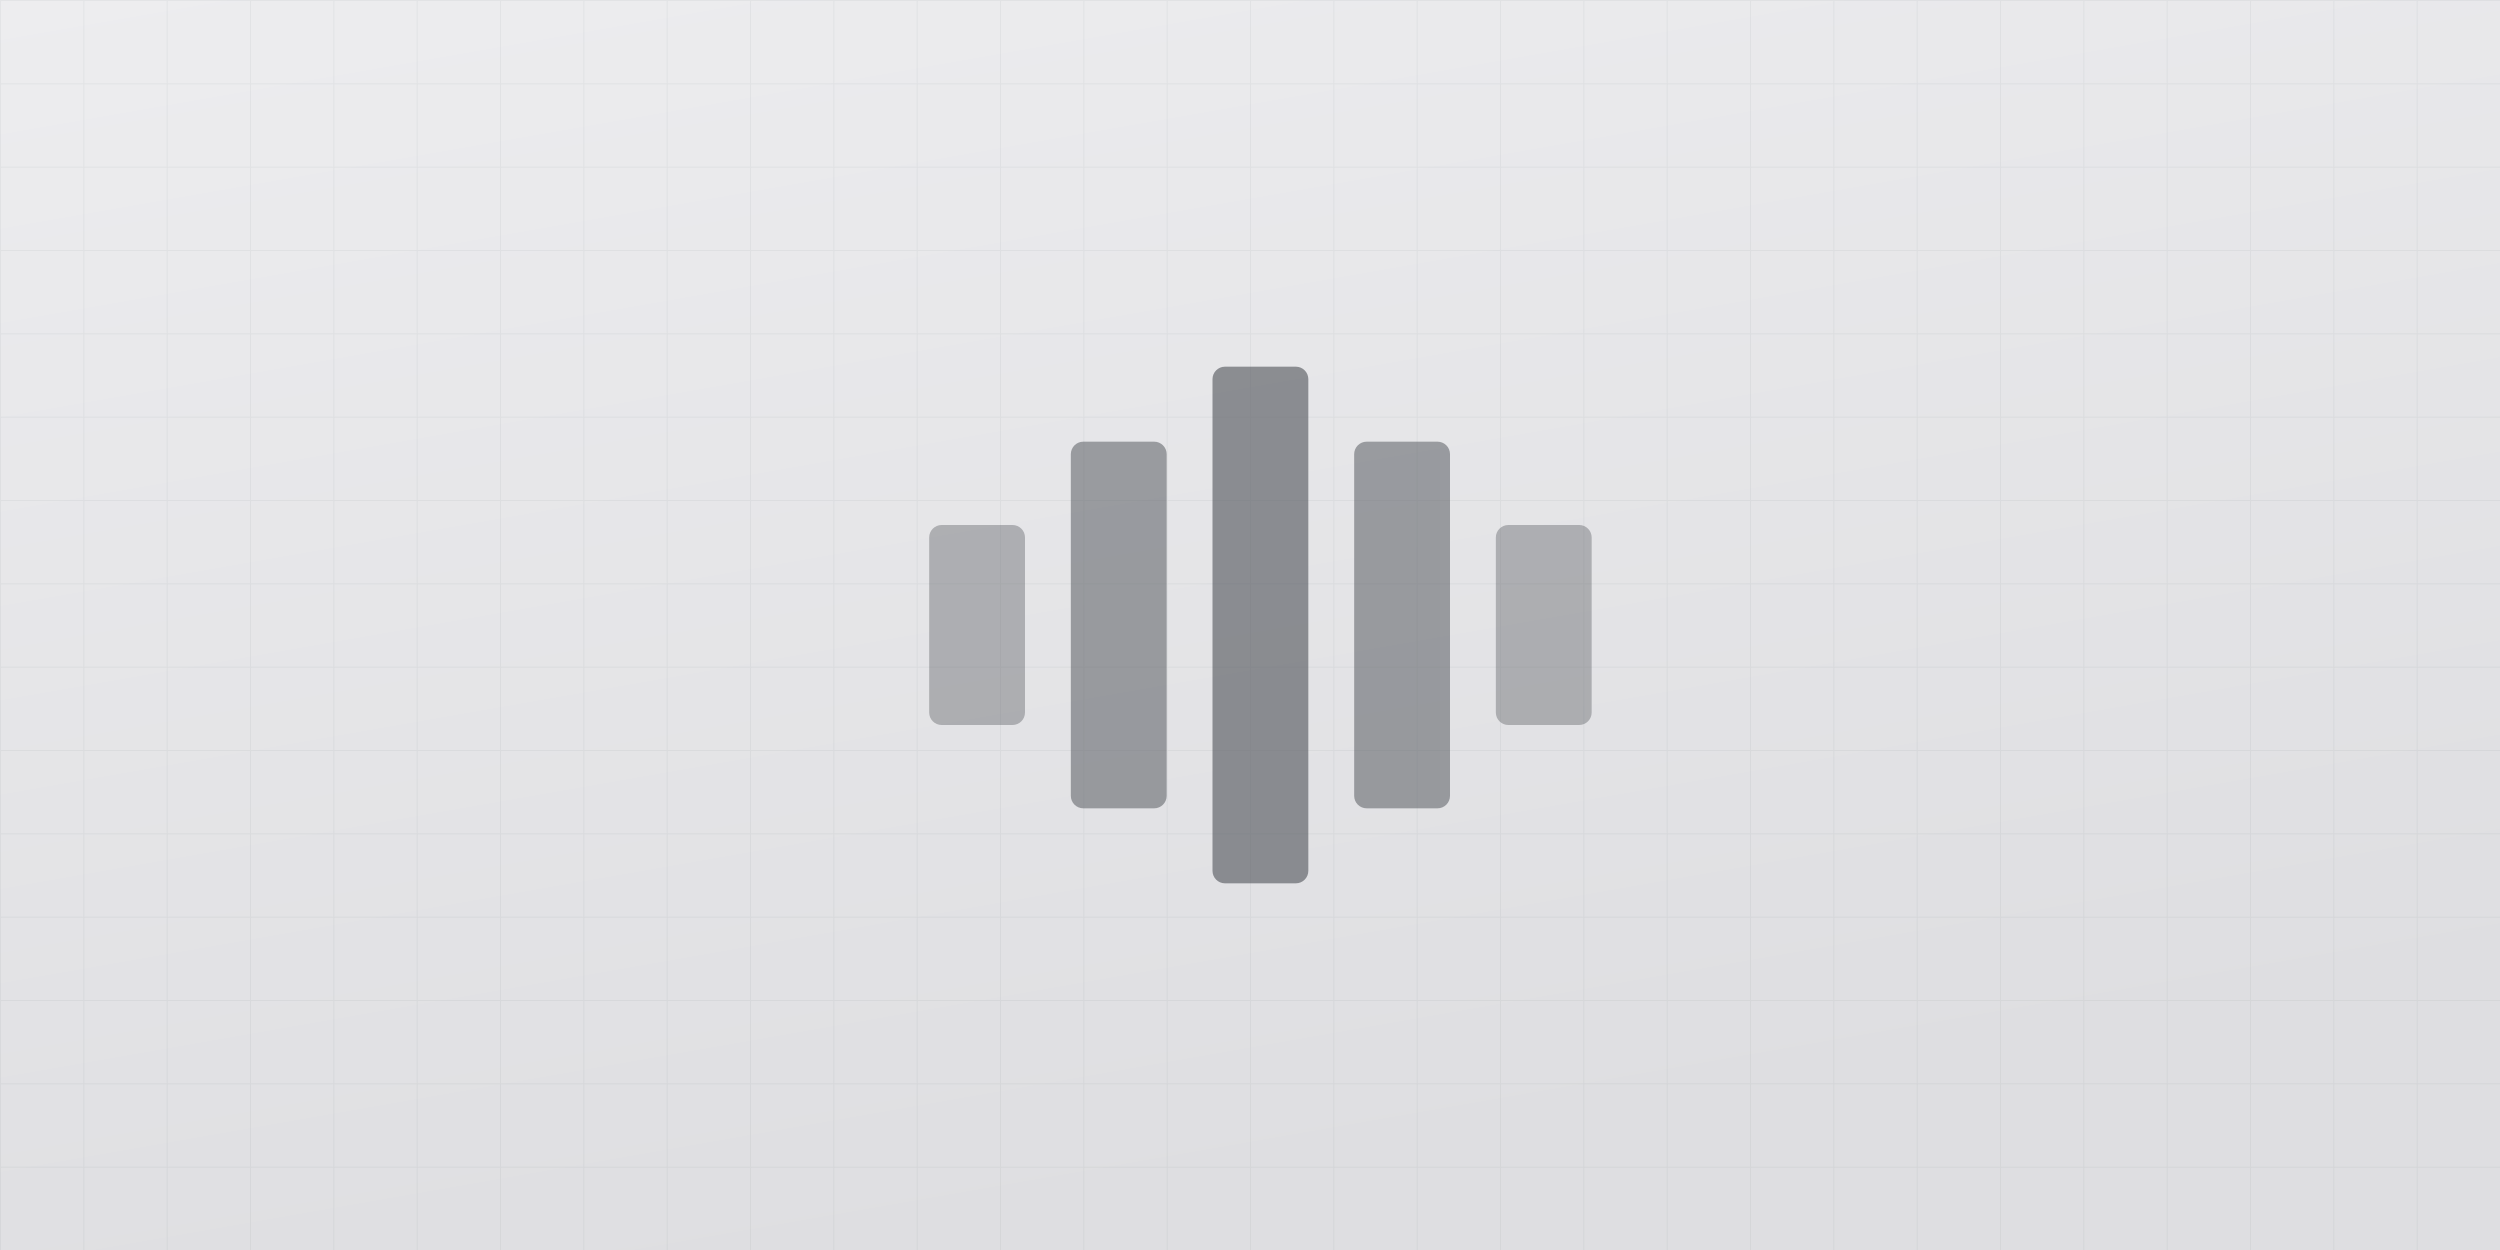
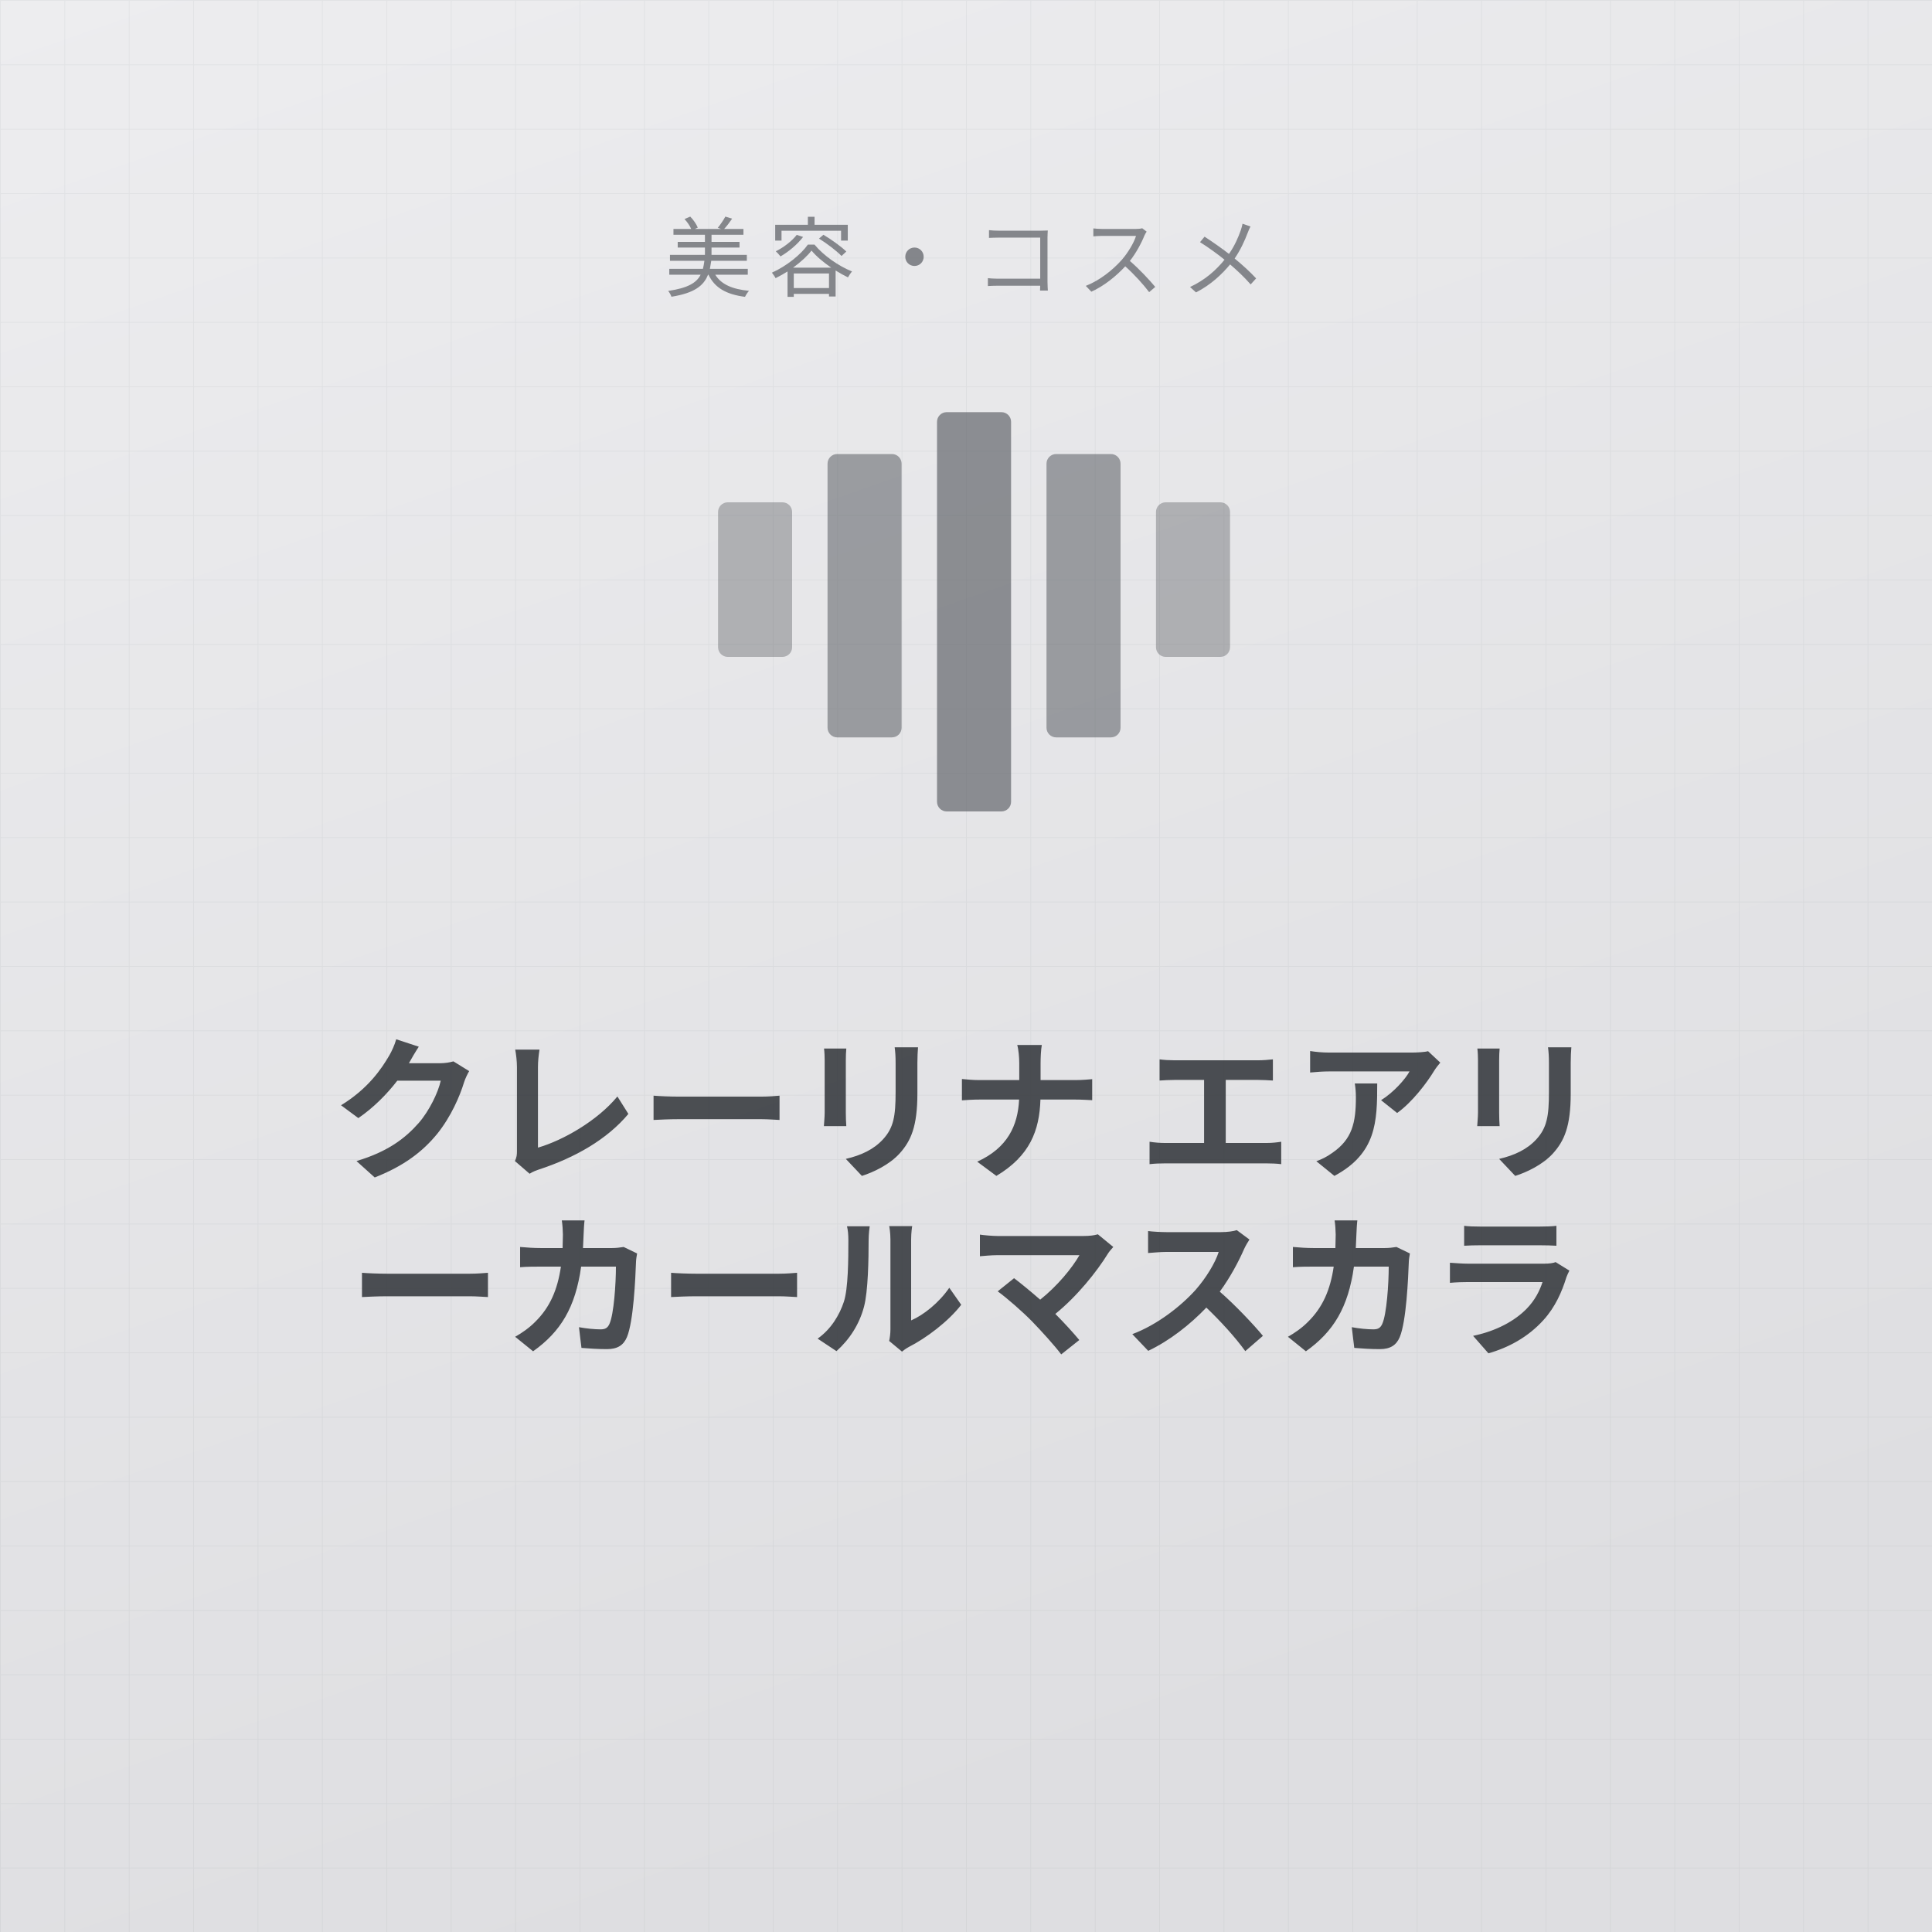
- <svg xmlns="http://www.w3.org/2000/svg" width="1200" height="600" viewBox="0 0 1200 600" role="presentation" aria-hidden="true">
+ <svg xmlns="http://www.w3.org/2000/svg" width="1200" height="1200" viewBox="0 0 1200 1200" role="img" aria-label="クレーリナ エアリーカールマスカラ">
  <defs>
    <linearGradient id="shade" x1="0" y1="0" x2="0.35" y2="1">
      <stop offset="0%" stop-color="#EDEDEF" />
      <stop offset="100%" stop-color="#DEDEE1" />
    </linearGradient>
    <pattern id="grid" width="40" height="40" patternUnits="userSpaceOnUse">
      <path d="M40 0 L0 0 0 40" fill="none" stroke="#25282D" stroke-opacity=".05" stroke-width="1" />
    </pattern>
  </defs>
-   <rect width="1200" height="600" fill="url(#shade)" />
-   <rect width="1200" height="600" fill="url(#grid)" />
-   <rect x="446" y="252" width="46" height="96" rx="6" fill="#5A5D63" fill-opacity=".40" />
-   <rect x="514" y="212" width="46" height="176" rx="6" fill="#5A5D63" fill-opacity=".55" />
-   <rect x="582" y="176" width="46" height="248" rx="6" fill="#5A5D63" fill-opacity=".65" />
-   <rect x="650" y="212" width="46" height="176" rx="6" fill="#5A5D63" fill-opacity=".55" />
-   <rect x="718" y="252" width="46" height="96" rx="6" fill="#5A5D63" fill-opacity=".40" />
+   <rect width="1200" height="1200" fill="url(#shade)" />
+   <rect width="1200" height="1200" fill="url(#grid)" />
+   <rect x="446" y="312" width="46" height="96" rx="6" fill="#5A5D63" fill-opacity=".40" />
+   <rect x="514" y="282" width="46" height="176" rx="6" fill="#5A5D63" fill-opacity=".55" />
+   <rect x="582" y="256" width="46" height="248" rx="6" fill="#5A5D63" fill-opacity=".65" />
+   <rect x="650" y="282" width="46" height="176" rx="6" fill="#5A5D63" fill-opacity=".55" />
+   <rect x="718" y="312" width="46" height="96" rx="6" fill="#5A5D63" fill-opacity=".40" />
+   <text x="600" y="180" text-anchor="middle" font-family="&quot;Hiragino Sans&quot;, &quot;Noto Sans JP&quot;, &quot;Yu Gothic&quot;, sans-serif" font-size="54" letter-spacing="10" fill="#5A5D63" fill-opacity=".70">美容・コスメ</text>
+   <text x="600" y="725" text-anchor="middle" font-family="&quot;Hiragino Sans&quot;, &quot;Noto Sans JP&quot;, &quot;Yu Gothic&quot;, sans-serif" font-size="96" font-weight="700" fill="#25282D" fill-opacity=".80">クレーリナ エアリ</text>
+   <text x="600" y="835" text-anchor="middle" font-family="&quot;Hiragino Sans&quot;, &quot;Noto Sans JP&quot;, &quot;Yu Gothic&quot;, sans-serif" font-size="96" font-weight="700" fill="#25282D" fill-opacity=".80">ーカールマスカラ</text>
</svg>
